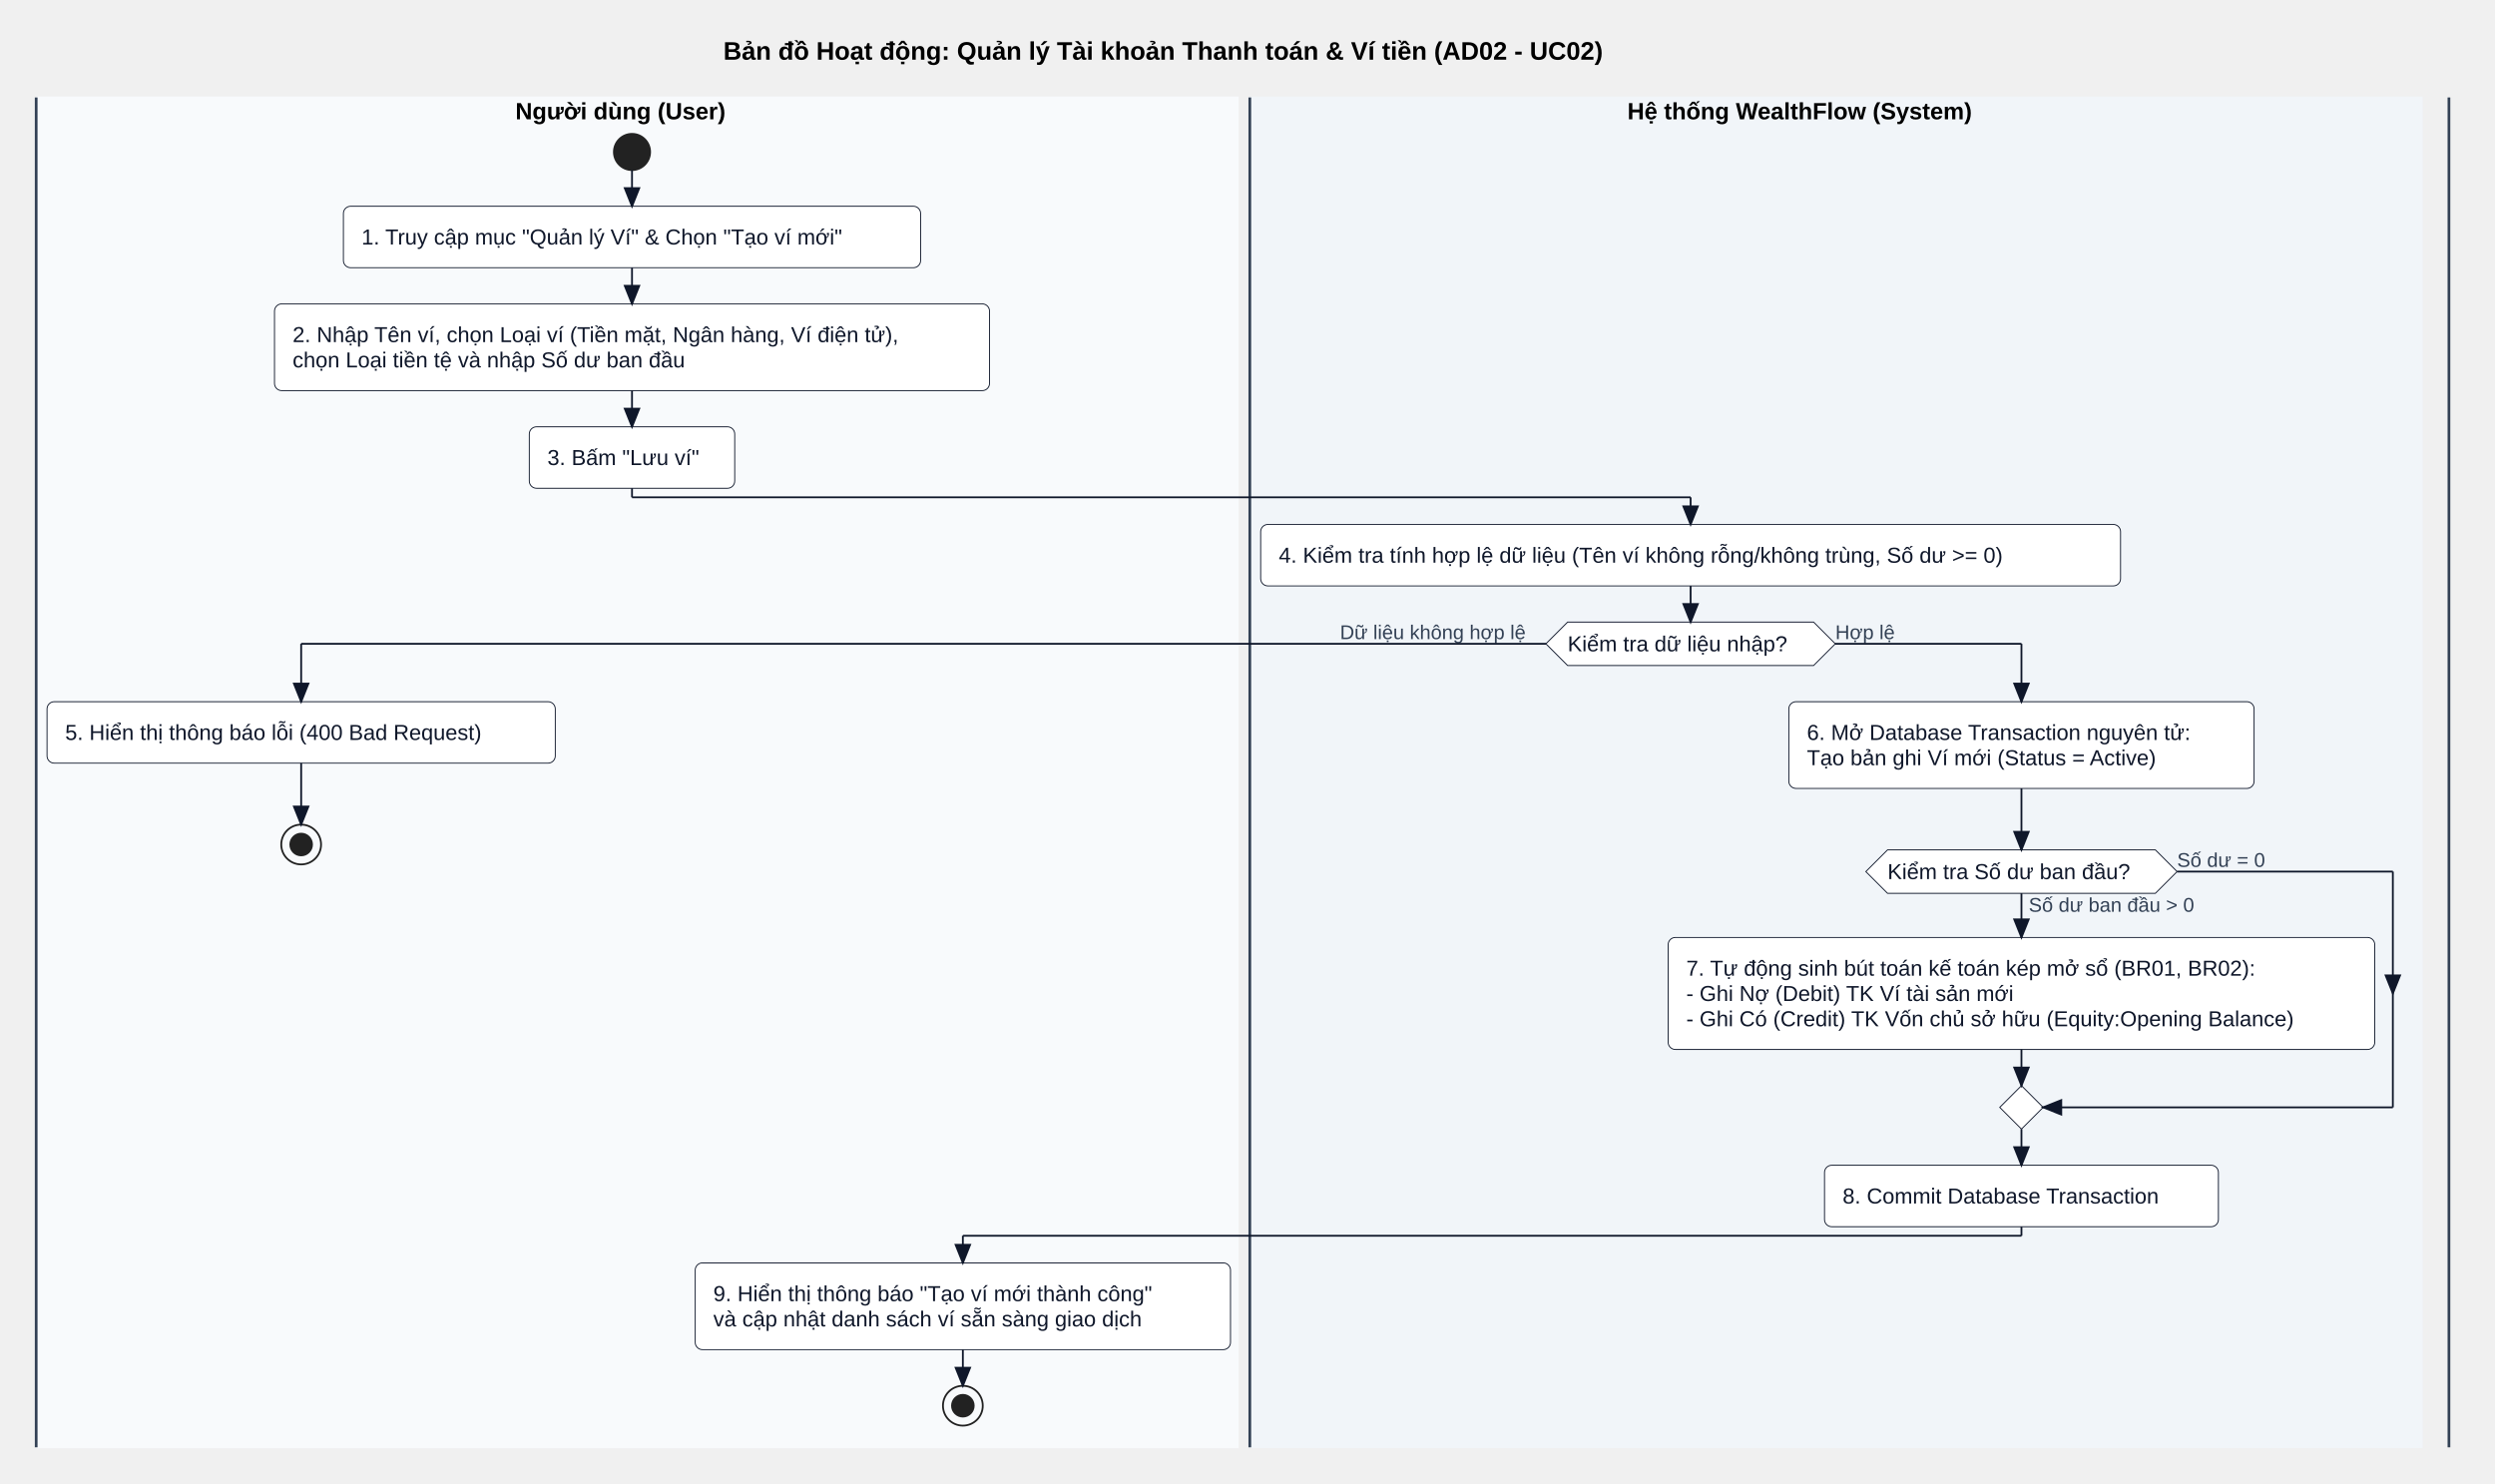
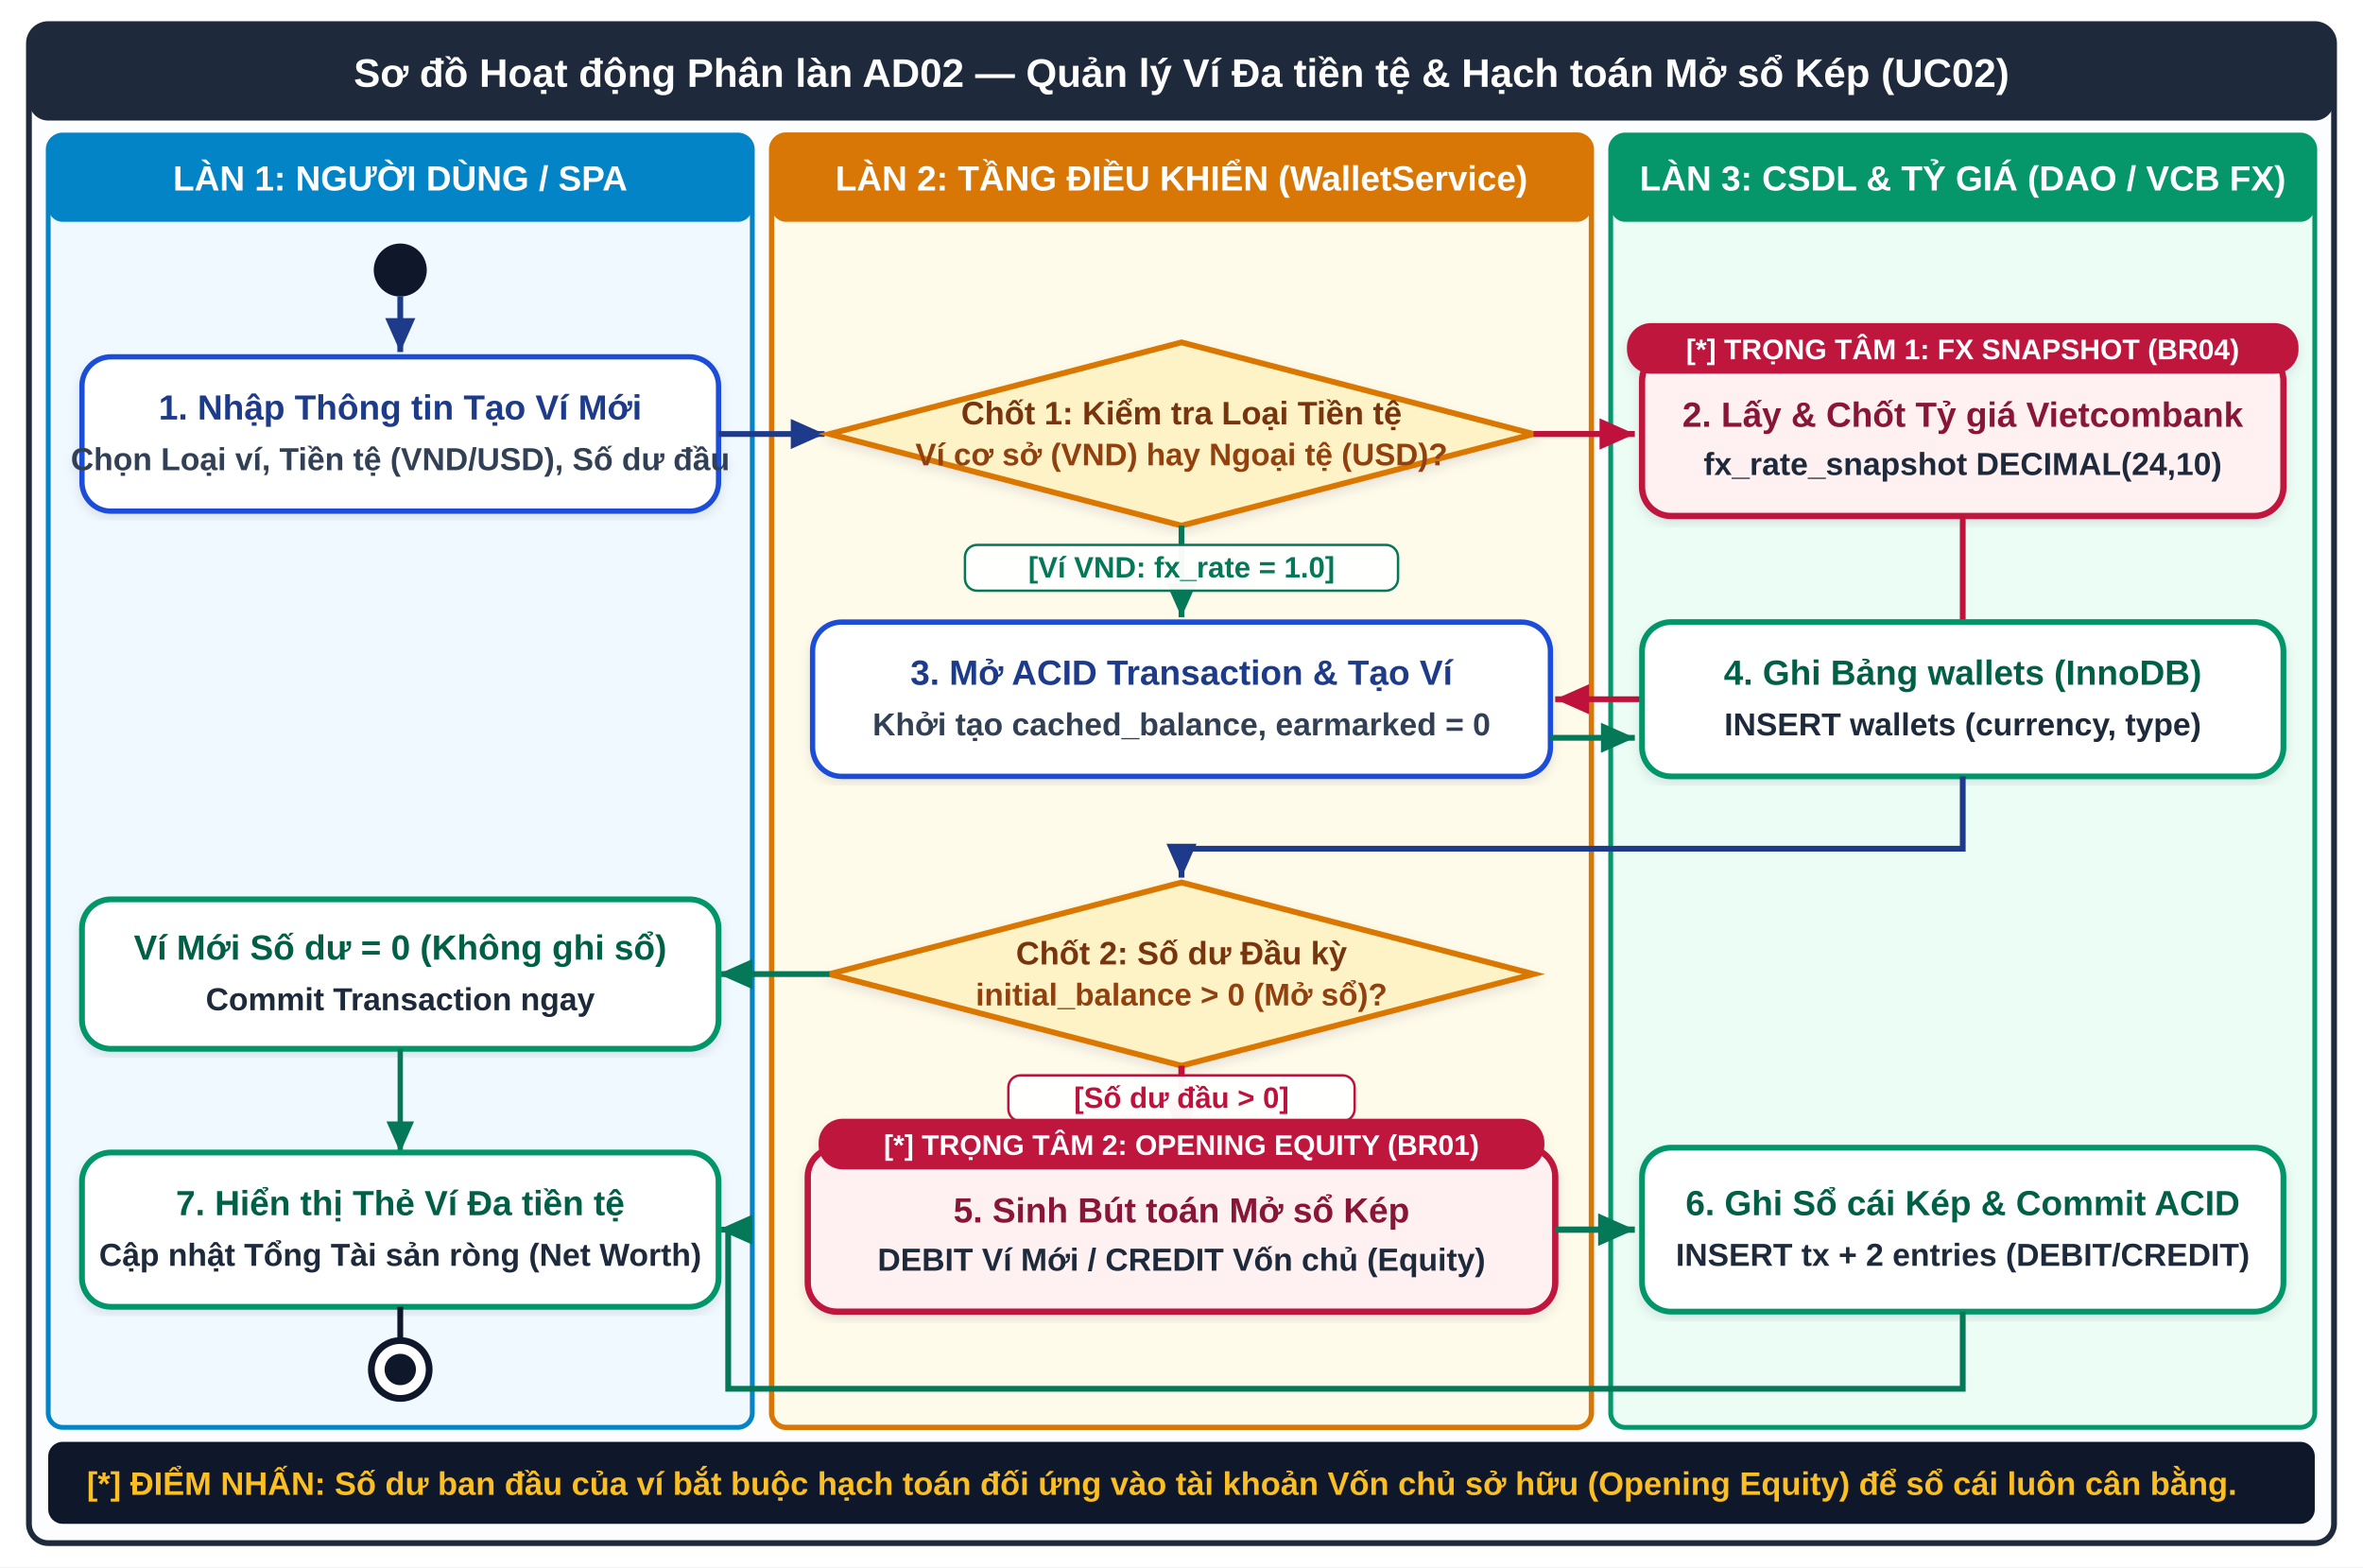
- <svg xmlns="http://www.w3.org/2000/svg" version="1.1" data-diagram-type="ACTIVITY" style="width:1379px;height:820px;background:#FFFFFF;" width="1379px" height="820px" viewBox="0 0 1379 820" zoomAndPan="magnify" preserveAspectRatio="none" contentStyleType="text/css">
-   <defs />
-   <g font-family="sans-serif" lengthAdjust="spacing">
-     <g class="title" data-source-line="1">
-       <text x="399.802" y="32.995" fill="#000" font-size="14" textLength="577.938" font-weight="700" font-family="'Segoe UI', Arial, sans-serif">Bản đồ Hoạt động: Quản lý Tài khoản Thanh toán &amp; Ví tiền (AD02 - UC02)</text>
-     </g>
-     <rect x="20" y="53.863" width="1332.541" height="15.133" fill="none" style="stroke:none;" />
-     <rect x="20" y="53.863" width="664.106" height="746.098" fill="#F8FAFC" style="stroke:#F8FAFC;stroke-width:1;" />
-     <ellipse cx="349.315" cy="83.996" rx="10" ry="10" fill="#222" style="stroke:#222;stroke-width:1;" />
-     <rect x="189.804" y="113.996" width="319.021" height="33.969" fill="#FFF" style="stroke:#0F172A;stroke-width:0.5;" rx="4" ry="4" />
-     <text x="199.804" y="135.134" fill="#0F172A" font-size="12" textLength="299.021" font-family="'Segoe UI', Arial, sans-serif">1. Truy cập mục "Quản lý Ví" &amp; Chọn "Tạo ví mới"</text>
-     <rect x="151.718" y="167.964" width="395.193" height="47.938" fill="#FFF" style="stroke:#0F172A;stroke-width:0.5;" rx="4" ry="4" />
-     <text x="161.718" y="189.103" fill="#0F172A" font-size="12" textLength="375.193" font-family="'Segoe UI', Arial, sans-serif">2. Nhập Tên ví, chọn Loại ví (Tiền mặt, Ngân hàng, Ví điện tử),</text>
-     <text x="161.718" y="203.072" fill="#0F172A" font-size="12" textLength="243.281" font-family="'Segoe UI', Arial, sans-serif">chọn Loại tiền tệ và nhập Số dư ban đầu</text>
-     <rect x="292.545" y="235.902" width="113.539" height="33.969" fill="#FFF" style="stroke:#0F172A;stroke-width:0.5;" rx="4" ry="4" />
-     <text x="302.545" y="257.041" fill="#0F172A" font-size="12" textLength="93.539" font-family="'Segoe UI', Arial, sans-serif">3. Bấm "Lưu ví"</text>
-     <rect x="26" y="387.839" width="280.906" height="33.969" fill="#FFF" style="stroke:#0F172A;stroke-width:0.5;" rx="4" ry="4" />
-     <text x="36" y="408.978" fill="#0F172A" font-size="12" textLength="260.906" font-family="'Segoe UI', Arial, sans-serif">5. Hiển thị thông báo lỗi (400 Bad Request)</text>
-     <ellipse cx="166.453" cy="466.777" rx="11" ry="11" fill="none" style="stroke:#222;stroke-width:1;" />
-     <ellipse cx="166.453" cy="466.777" rx="6" ry="6" fill="#222" style="stroke:#222;stroke-width:1;" />
-     <rect x="384.247" y="698.023" width="295.859" height="47.938" fill="#FFF" style="stroke:#0F172A;stroke-width:0.5;" rx="4" ry="4" />
-     <text x="394.247" y="719.162" fill="#0F172A" font-size="12" textLength="275.859" font-family="'Segoe UI', Arial, sans-serif">9. Hiển thị thông báo "Tạo ví mới thành công"</text>
-     <text x="394.247" y="733.13" fill="#0F172A" font-size="12" textLength="266.889" font-family="'Segoe UI', Arial, sans-serif">và cập nhật danh sách ví sẵn sàng giao dịch</text>
-     <ellipse cx="532.177" cy="776.96" rx="11" ry="11" fill="none" style="stroke:#222;stroke-width:1;" />
-     <ellipse cx="532.177" cy="776.96" rx="6" ry="6" fill="#222" style="stroke:#222;stroke-width:1;" />
-     <line x1="20" y1="53.863" x2="20" y2="799.96" style="stroke:#334155;stroke-width:1.5;" />
-     <rect x="690.778" y="53.863" width="647.763" height="746.098" fill="#F1F5F9" style="stroke:#F1F5F9;stroke-width:1;" />
-     <rect x="696.778" y="289.871" width="475.262" height="33.969" fill="#FFF" style="stroke:#0F172A;stroke-width:0.5;" rx="4" ry="4" />
-     <text x="706.778" y="311.009" fill="#0F172A" font-size="12" textLength="455.262" font-family="'Segoe UI', Arial, sans-serif">4. Kiểm tra tính hợp lệ dữ liệu (Tên ví không rỗng/không trùng, Số dư &gt;= 0)</text>
-     <polygon points="866.431,343.839,1002.386,343.839,1014.386,355.839,1002.386,367.839,866.431,367.839,854.431,355.839,866.431,343.839" fill="#FFF" style="stroke:#0F172A;stroke-width:0.5;stroke-linejoin:miter;stroke-miterlimit:10;" />
-     <text x="866.431" y="359.994" fill="#0F172A" font-size="12" textLength="135.955" font-family="'Segoe UI', Arial, sans-serif">Kiểm tra dữ liệu nhập?</text>
-     <text x="740.618" y="353.245" fill="#334155" font-size="11" textLength="113.813" font-family="'Segoe UI', Arial, sans-serif">Dữ liệu không hợp lệ</text>
-     <text x="1014.386" y="353.245" fill="#334155" font-size="11" textLength="35.304" font-family="'Segoe UI', Arial, sans-serif">Hợp lệ</text>
-     <rect x="988.692" y="387.839" width="257.158" height="47.938" fill="#FFF" style="stroke:#0F172A;stroke-width:0.5;" rx="4" ry="4" />
-     <text x="998.692" y="408.978" fill="#0F172A" font-size="12" textLength="237.158" font-family="'Segoe UI', Arial, sans-serif">6. Mở Database Transaction nguyên tử:</text>
-     <text x="998.692" y="422.947" fill="#0F172A" font-size="12" textLength="218.754" font-family="'Segoe UI', Arial, sans-serif">Tạo bản ghi Ví mới (Status = Active)</text>
-     <rect x="922" y="518.148" width="390.541" height="61.906" fill="#FFF" style="stroke:#0F172A;stroke-width:0.5;" rx="4" ry="4" />
-     <text x="932" y="539.287" fill="#0F172A" font-size="12" textLength="350.883" font-family="'Segoe UI', Arial, sans-serif">7. Tự động sinh bút toán kế toán kép mở sổ (BR01, BR02):</text>
-     <text x="932" y="553.255" fill="#0F172A" font-size="12" textLength="198.756" font-family="'Segoe UI', Arial, sans-serif">- Ghi Nợ (Debit) TK Ví tài sản mới</text>
-     <text x="932" y="567.224" fill="#0F172A" font-size="12" textLength="370.541" font-family="'Segoe UI', Arial, sans-serif">- Ghi Có (Credit) TK Vốn chủ sở hữu (Equity:Opening Balance)</text>
-     <polygon points="1043.249,469.746,1191.292,469.746,1203.292,481.746,1191.292,493.746,1043.249,493.746,1031.249,481.746,1043.249,469.746" fill="#FFF" style="stroke:#0F172A;stroke-width:0.5;stroke-linejoin:miter;stroke-miterlimit:10;" />
-     <text x="1121.271" y="503.956" fill="#334155" font-size="11" textLength="102.754" font-family="'Segoe UI', Arial, sans-serif">Số dư ban đầu &gt; 0</text>
-     <text x="1043.249" y="485.9" fill="#0F172A" font-size="12" textLength="148.043" font-family="'Segoe UI', Arial, sans-serif">Kiểm tra Số dư ban đầu?</text>
-     <text x="1203.292" y="479.151" fill="#334155" font-size="11" textLength="54.372" font-family="'Segoe UI', Arial, sans-serif">Số dư = 0</text>
-     <polygon points="1117.271,600.054,1129.271,612.054,1117.271,624.054,1105.271,612.054,1117.271,600.054" fill="#FFF" style="stroke:#0F172A;stroke-width:0.5;stroke-linejoin:miter;stroke-miterlimit:10;" />
-     <rect x="1008.42" y="644.054" width="217.701" height="33.969" fill="#FFF" style="stroke:#0F172A;stroke-width:0.5;" rx="4" ry="4" />
-     <text x="1018.42" y="665.193" fill="#0F172A" font-size="12" textLength="197.701" font-family="'Segoe UI', Arial, sans-serif">8. Commit Database Transaction</text>
-     <line x1="690.778" y1="53.863" x2="690.778" y2="799.96" style="stroke:#334155;stroke-width:1.5;" />
-     <line x1="1353.541" y1="53.863" x2="1353.541" y2="799.96" style="stroke:#334155;stroke-width:1.5;" />
-     <line x1="349.315" y1="93.996" x2="349.315" y2="113.996" style="stroke:#0F172A;stroke-width:1;" />
-     <polygon points="345.315,103.996,353.315,103.996,349.315,113.996" fill="#0F172A" style="stroke:#0F172A;stroke-width:1;stroke-linejoin:miter;stroke-miterlimit:10;" />
-     <line x1="349.315" y1="147.964" x2="349.315" y2="167.964" style="stroke:#0F172A;stroke-width:1;" />
-     <polygon points="345.315,157.964,353.315,157.964,349.315,167.964" fill="#0F172A" style="stroke:#0F172A;stroke-width:1;stroke-linejoin:miter;stroke-miterlimit:10;" />
-     <line x1="349.315" y1="215.902" x2="349.315" y2="235.902" style="stroke:#0F172A;stroke-width:1;" />
-     <polygon points="345.315,225.902,353.315,225.902,349.315,235.902" fill="#0F172A" style="stroke:#0F172A;stroke-width:1;stroke-linejoin:miter;stroke-miterlimit:10;" />
-     <line x1="166.453" y1="421.808" x2="166.453" y2="455.777" style="stroke:#0F172A;stroke-width:1;" />
-     <polygon points="162.453,445.777,170.453,445.777,166.453,455.777" fill="#0F172A" style="stroke:#0F172A;stroke-width:1;stroke-linejoin:miter;stroke-miterlimit:10;" />
-     <line x1="532.177" y1="745.96" x2="532.177" y2="765.96" style="stroke:#0F172A;stroke-width:1;" />
-     <polygon points="528.177,755.96,536.177,755.96,532.177,765.96" fill="#0F172A" style="stroke:#0F172A;stroke-width:1;stroke-linejoin:miter;stroke-miterlimit:10;" />
-     <line x1="1117.271" y1="493.746" x2="1117.271" y2="518.148" style="stroke:#0F172A;stroke-width:1;" />
-     <polygon points="1113.271,508.148,1121.271,508.148,1117.271,518.148" fill="#0F172A" style="stroke:#0F172A;stroke-width:1;stroke-linejoin:miter;stroke-miterlimit:10;" />
-     <line x1="1203.292" y1="481.746" x2="1322.541" y2="481.746" style="stroke:#0F172A;stroke-width:1;" />
-     <polygon points="1318.541,539.101,1326.541,539.101,1322.541,549.101" fill="#0F172A" style="stroke:#0F172A;stroke-width:1;stroke-linejoin:miter;stroke-miterlimit:10;" />
-     <line x1="1322.541" y1="481.746" x2="1322.541" y2="612.054" style="stroke:#0F172A;stroke-width:1;" />
-     <line x1="1322.541" y1="612.054" x2="1129.271" y2="612.054" style="stroke:#0F172A;stroke-width:1;" />
-     <polygon points="1139.271,608.054,1129.271,612.054,1139.271,616.054" fill="#0F172A" style="stroke:#0F172A;stroke-width:1;stroke-linejoin:miter;stroke-miterlimit:10;" />
-     <line x1="1117.271" y1="580.054" x2="1117.271" y2="600.054" style="stroke:#0F172A;stroke-width:1;" />
-     <polygon points="1113.271,590.054,1121.271,590.054,1117.271,600.054" fill="#0F172A" style="stroke:#0F172A;stroke-width:1;stroke-linejoin:miter;stroke-miterlimit:10;" />
-     <line x1="1117.271" y1="435.777" x2="1117.271" y2="469.746" style="stroke:#0F172A;stroke-width:1;" />
-     <polygon points="1113.271,459.746,1121.271,459.746,1117.271,469.746" fill="#0F172A" style="stroke:#0F172A;stroke-width:1;stroke-linejoin:miter;stroke-miterlimit:10;" />
-     <line x1="1117.271" y1="624.054" x2="1117.271" y2="644.054" style="stroke:#0F172A;stroke-width:1;" />
-     <polygon points="1113.271,634.054,1121.271,634.054,1117.271,644.054" fill="#0F172A" style="stroke:#0F172A;stroke-width:1;stroke-linejoin:miter;stroke-miterlimit:10;" />
-     <line x1="1014.386" y1="355.839" x2="1117.271" y2="355.839" style="stroke:#0F172A;stroke-width:1;" />
-     <line x1="1117.271" y1="355.839" x2="1117.271" y2="387.839" style="stroke:#0F172A;stroke-width:1;" />
-     <polygon points="1113.271,377.839,1121.271,377.839,1117.271,387.839" fill="#0F172A" style="stroke:#0F172A;stroke-width:1;stroke-linejoin:miter;stroke-miterlimit:10;" />
-     <line x1="934.409" y1="323.839" x2="934.409" y2="343.839" style="stroke:#0F172A;stroke-width:1;" />
-     <polygon points="930.409,333.839,938.409,333.839,934.409,343.839" fill="#0F172A" style="stroke:#0F172A;stroke-width:1;stroke-linejoin:miter;stroke-miterlimit:10;" />
-     <line x1="349.315" y1="269.871" x2="349.315" y2="274.871" style="stroke:#0F172A;stroke-width:1;" />
-     <line x1="349.315" y1="274.871" x2="934.409" y2="274.871" style="stroke:#0F172A;stroke-width:1;" />
-     <line x1="934.409" y1="274.871" x2="934.409" y2="289.871" style="stroke:#0F172A;stroke-width:1;" />
-     <polygon points="930.409,279.871,938.409,279.871,934.409,289.871" fill="#0F172A" style="stroke:#0F172A;stroke-width:1;stroke-linejoin:miter;stroke-miterlimit:10;" />
-     <line x1="1117.271" y1="678.023" x2="1117.271" y2="683.023" style="stroke:#0F172A;stroke-width:1;" />
-     <line x1="1117.271" y1="683.023" x2="532.177" y2="683.023" style="stroke:#0F172A;stroke-width:1;" />
-     <line x1="532.177" y1="683.023" x2="532.177" y2="698.023" style="stroke:#0F172A;stroke-width:1;" />
-     <polygon points="528.177,688.023,536.177,688.023,532.177,698.023" fill="#0F172A" style="stroke:#0F172A;stroke-width:1;stroke-linejoin:miter;stroke-miterlimit:10;" />
-     <line x1="854.431" y1="355.839" x2="166.453" y2="355.839" style="stroke:#0F172A;stroke-width:1;" />
-     <line x1="166.453" y1="355.839" x2="166.453" y2="387.839" style="stroke:#0F172A;stroke-width:1;" />
-     <polygon points="162.453,377.839,170.453,377.839,166.453,387.839" fill="#0F172A" style="stroke:#0F172A;stroke-width:1;stroke-linejoin:miter;stroke-miterlimit:10;" />
-     <text x="284.851" y="65.93" fill="#000" font-size="13" textLength="134.405" font-weight="700" font-family="'Segoe UI', Arial, sans-serif">Người dùng (User)</text>
-     <text x="899.459" y="65.93" fill="#000" font-size="13" textLength="228.401" font-weight="700" font-family="'Segoe UI', Arial, sans-serif">Hệ thống WealthFlow (System)</text>
+ <svg xmlns="http://www.w3.org/2000/svg" viewBox="0 0 980 650" width="980" height="650" font-family="Segoe UI, Arial, sans-serif">
+   <defs>
+     <filter id="shadow" x="-4%" y="-4%" width="108%" height="110%">
+       <feDropShadow dx="0" dy="2" stdDeviation="2.2" flood-color="#0f172a" flood-opacity="0.10" />
+     </filter>
+     <marker id="arr-navy" viewBox="0 0 10 10" refX="9" refY="5" markerWidth="6.5" markerHeight="6.5" orient="auto-start-reverse">
+       <path d="M 0 1 L 9 5 L 0 9 z" fill="#1e3a8a" />
+     </marker>
+     <marker id="arr-red" viewBox="0 0 10 10" refX="9" refY="5" markerWidth="6.5" markerHeight="6.5" orient="auto-start-reverse">
+       <path d="M 0 1 L 9 5 L 0 9 z" fill="#be123c" />
+     </marker>
+     <marker id="arr-green" viewBox="0 0 10 10" refX="9" refY="5" markerWidth="6.5" markerHeight="6.5" orient="auto-start-reverse">
+       <path d="M 0 1 L 9 5 L 0 9 z" fill="#047857" />
+     </marker>
+     <marker id="arr-amber" viewBox="0 0 10 10" refX="9" refY="5" markerWidth="6.5" markerHeight="6.5" orient="auto-start-reverse">
+       <path d="M 0 1 L 9 5 L 0 9 z" fill="#b45309" />
+     </marker>
+   </defs>
+   <rect width="980" height="650" fill="#ffffff" />
+   <rect x="12" y="10" width="956" height="630" rx="8" fill="#fcfdff" stroke="#1e293b" stroke-width="2.4" />
+   <rect x="12" y="10" width="956" height="40" rx="8" fill="#1e293b" />
+   <text x="490" y="36" text-anchor="middle" fill="#ffffff" font-size="16.5" font-weight="700">Sơ đồ Hoạt động Phân làn AD02 — Quản lý Ví Đa tiền tệ &amp; Hạch toán Mở sổ Kép (UC02)</text>
+   <rect x="20" y="56" width="292" height="536" rx="6" fill="#f0f9ff" stroke="#0284c7" stroke-width="2" />
+   <rect x="20" y="56" width="292" height="36" rx="6" fill="#0284c7" />
+   <text x="166" y="79" text-anchor="middle" fill="#ffffff" font-size="14.5" font-weight="700">LÀN 1: NGƯỜI DÙNG / SPA</text>
+   <rect x="320" y="56" width="340" height="536" rx="6" fill="#fffbeb" stroke="#d97706" stroke-width="2.2" />
+   <rect x="320" y="56" width="340" height="36" rx="6" fill="#d97706" />
+   <text x="490" y="79" text-anchor="middle" fill="#ffffff" font-size="14.5" font-weight="700">LÀN 2: TẦNG ĐIỀU KHIỂN (WalletService)</text>
+   <rect x="668" y="56" width="292" height="536" rx="6" fill="#ecfdf5" stroke="#059669" stroke-width="2" />
+   <rect x="668" y="56" width="292" height="36" rx="6" fill="#059669" />
+   <text x="814" y="79" text-anchor="middle" fill="#ffffff" font-size="14.5" font-weight="700">LÀN 3: CSDL &amp; TỶ GIÁ (DAO / VCB FX)</text>
+   <circle cx="166" cy="112" r="11" fill="#0f172a" />
+   <circle cx="166" cy="568" r="12" fill="#ffffff" stroke="#0f172a" stroke-width="2.8" />
+   <circle cx="166" cy="568" r="6.5" fill="#0f172a" />
+   <line x1="166" y1="123" x2="166" y2="146" stroke="#1e3a8a" stroke-width="2.4" marker-end="url(#arr-navy)" />
+   <g filter="url(#shadow)">
+     <rect x="34.0" y="148.0" width="264" height="64" rx="12" fill="#ffffff" stroke="#1d4ed8" stroke-width="2.2" />
+     <text x="166" y="174" text-anchor="middle" fill="#1e3a8a" font-size="14.5" font-weight="700">1. Nhập Thông tin Tạo Ví Mới</text>
+     <text x="166" y="195" text-anchor="middle" fill="#334155" font-size="13.2" font-weight="600">Chọn Loại ví, Tiền tệ (VND/USD), Số dư đầu</text>
  </g>
+   <line x1="298" y1="180" x2="342" y2="180" stroke="#1e3a8a" stroke-width="2.4" marker-end="url(#arr-navy)" />
+   <g filter="url(#shadow)">
+     <polygon points="490,142 636,180 490,218 344,180" fill="#fef3c7" stroke="#d97706" stroke-width="2.4" />
+     <text x="490" y="176" text-anchor="middle" fill="#78350f" font-size="13.5" font-weight="700">Chốt 1: Kiểm tra Loại Tiền tệ</text>
+     <text x="490" y="193" text-anchor="middle" fill="#92400e" font-size="13" font-weight="700">Ví cơ sở (VND) hay Ngoại tệ (USD)?</text>
+   </g>
+   <line x1="636" y1="180" x2="678" y2="180" stroke="#be123c" stroke-width="2.5" marker-end="url(#arr-red)" />
+   <g filter="url(#shadow)">
+     <rect x="681.0" y="146.0" width="266" height="68" rx="12" fill="#fff1f2" stroke="#be123c" stroke-width="2.6" />
+     <rect x="674.75" y="134.0" width="278.5" height="21" rx="10" fill="#be123c" />
+     <text x="814" y="149.0" text-anchor="middle" fill="#ffffff" font-size="11.8" font-weight="700">[*] TRỌNG TÂM 1: FX SNAPSHOT (BR04)</text>
+     <text x="814" y="177" text-anchor="middle" fill="#881337" font-size="14.5" font-weight="700">2. Lấy &amp; Chốt Tỷ giá Vietcombank</text>
+     <text x="814" y="197" text-anchor="middle" fill="#1e293b" font-size="13.2" font-weight="600">fx_rate_snapshot DECIMAL(24,10)</text>
+   </g>
+   <line x1="490" y1="218" x2="490" y2="256" stroke="#047857" stroke-width="2.4" marker-end="url(#arr-green)" />
+   <rect x="400.2" y="226" width="179.6" height="19" rx="5" fill="#ffffff" fill-opacity="0.96" stroke="#047857" stroke-width="1.0" />
+   <text x="490" y="239.5" text-anchor="middle" fill="#047857" font-size="12.2" font-weight="700">[Ví VND: fx_rate = 1.0]</text>
+   <path d="M 814 214 L 814 290 L 645 290" fill="none" stroke="#be123c" stroke-width="2.4" marker-end="url(#arr-red)" />
+   <g filter="url(#shadow)">
+     <rect x="337.0" y="258.0" width="306" height="64" rx="12" fill="#ffffff" stroke="#1d4ed8" stroke-width="2.2" />
+     <text x="490" y="284" text-anchor="middle" fill="#1e3a8a" font-size="14.5" font-weight="700">3. Mở ACID Transaction &amp; Tạo Ví</text>
+     <text x="490" y="305" text-anchor="middle" fill="#334155" font-size="13.2" font-weight="600">Khởi tạo cached_balance, earmarked = 0</text>
+   </g>
+   <line x1="643" y1="306" x2="678" y2="306" stroke="#047857" stroke-width="2.4" marker-end="url(#arr-green)" />
+   <g filter="url(#shadow)">
+     <rect x="681.0" y="258.0" width="266" height="64" rx="12" fill="#ffffff" stroke="#059669" stroke-width="2.4" />
+     <text x="814" y="284" text-anchor="middle" fill="#065f46" font-size="14.5" font-weight="700">4. Ghi Bảng wallets (InnoDB)</text>
+     <text x="814" y="305" text-anchor="middle" fill="#1e293b" font-size="13.2" font-weight="600">INSERT wallets (currency, type)</text>
+   </g>
+   <path d="M 814 322 L 814 352 L 490 352 L 490 364" fill="none" stroke="#1e3a8a" stroke-width="2.4" marker-end="url(#arr-navy)" />
+   <g filter="url(#shadow)">
+     <polygon points="490,366 636,404 490,442 344,404" fill="#fef3c7" stroke="#d97706" stroke-width="2.4" />
+     <text x="490" y="400" text-anchor="middle" fill="#78350f" font-size="13.5" font-weight="700">Chốt 2: Số dư Đầu kỳ</text>
+     <text x="490" y="417" text-anchor="middle" fill="#92400e" font-size="13" font-weight="700">initial_balance &gt; 0 (Mở sổ)?</text>
+   </g>
+   <line x1="344" y1="404" x2="298" y2="404" stroke="#047857" stroke-width="2.4" marker-end="url(#arr-green)" />
+   <g filter="url(#shadow)">
+     <rect x="34.0" y="373.0" width="264" height="62" rx="12" fill="#ffffff" stroke="#059669" stroke-width="2.4" />
+     <text x="166" y="398" text-anchor="middle" fill="#065f46" font-size="14.5" font-weight="700">Ví Mới Số dư = 0 (Không ghi sổ)</text>
+     <text x="166" y="419" text-anchor="middle" fill="#1e293b" font-size="13.2" font-weight="600">Commit Transaction ngay</text>
+   </g>
+   <line x1="490" y1="442" x2="490" y2="472" stroke="#be123c" stroke-width="2.6" marker-end="url(#arr-red)" />
+   <rect x="418.2" y="446" width="143.6" height="19" rx="5" fill="#ffffff" fill-opacity="0.96" stroke="#be123c" stroke-width="1.0" />
+   <text x="490" y="459.5" text-anchor="middle" fill="#be123c" font-size="12.2" font-weight="700">[Số dư đầu &gt; 0]</text>
+   <g filter="url(#shadow)">
+     <rect x="335.0" y="476.0" width="310" height="68" rx="12" fill="#fff1f2" stroke="#be123c" stroke-width="2.6" />
+     <rect x="339.5" y="464.0" width="301.0" height="21" rx="10" fill="#be123c" />
+     <text x="490" y="479.0" text-anchor="middle" fill="#ffffff" font-size="11.8" font-weight="700">[*] TRỌNG TÂM 2: OPENING EQUITY (BR01)</text>
+     <text x="490" y="507" text-anchor="middle" fill="#881337" font-size="14.5" font-weight="700">5. Sinh Bút toán Mở sổ Kép</text>
+     <text x="490" y="527" text-anchor="middle" fill="#1e293b" font-size="13.2" font-weight="600">DEBIT Ví Mới / CREDIT Vốn chủ (Equity)</text>
+   </g>
+   <line x1="645" y1="510" x2="678" y2="510" stroke="#047857" stroke-width="2.6" marker-end="url(#arr-green)" />
+   <g filter="url(#shadow)">
+     <rect x="681.0" y="476.0" width="266" height="68" rx="12" fill="#ffffff" stroke="#059669" stroke-width="2.4" />
+     <text x="814" y="504" text-anchor="middle" fill="#065f46" font-size="14.5" font-weight="700">6. Ghi Sổ cái Kép &amp; Commit ACID</text>
+     <text x="814" y="525" text-anchor="middle" fill="#1e293b" font-size="13.2" font-weight="600">INSERT tx + 2 entries (DEBIT/CREDIT)</text>
+   </g>
+   <path d="M 814 544 L 814 576 L 302 576 L 302 510 L 298 510" fill="none" stroke="#047857" stroke-width="2.4" marker-end="url(#arr-green)" />
+   <line x1="166" y1="435" x2="166" y2="478" stroke="#047857" stroke-width="2.2" marker-end="url(#arr-green)" />
+   <g filter="url(#shadow)">
+     <rect x="34.0" y="478.0" width="264" height="64" rx="12" fill="#ffffff" stroke="#059669" stroke-width="2.4" />
+     <text x="166" y="504" text-anchor="middle" fill="#065f46" font-size="14.5" font-weight="700">7. Hiển thị Thẻ Ví Đa tiền tệ</text>
+     <text x="166" y="525" text-anchor="middle" fill="#1e293b" font-size="13.2" font-weight="600">Cập nhật Tổng Tài sản ròng (Net Worth)</text>
+   </g>
+   <line x1="166" y1="542" x2="166" y2="556" stroke="#0f172a" stroke-width="2.4" />
+   <rect x="20" y="598" width="940" height="34" rx="6" fill="#0f172a" />
+   <text x="36" y="620" fill="#fbbf24" font-size="13.5" font-weight="700">[*] ĐIỂM NHẤN: Số dư ban đầu của ví bắt buộc hạch toán đối ứng vào tài khoản Vốn chủ sở hữu (Opening Equity) để sổ cái luôn cân bằng.</text>
</svg>
